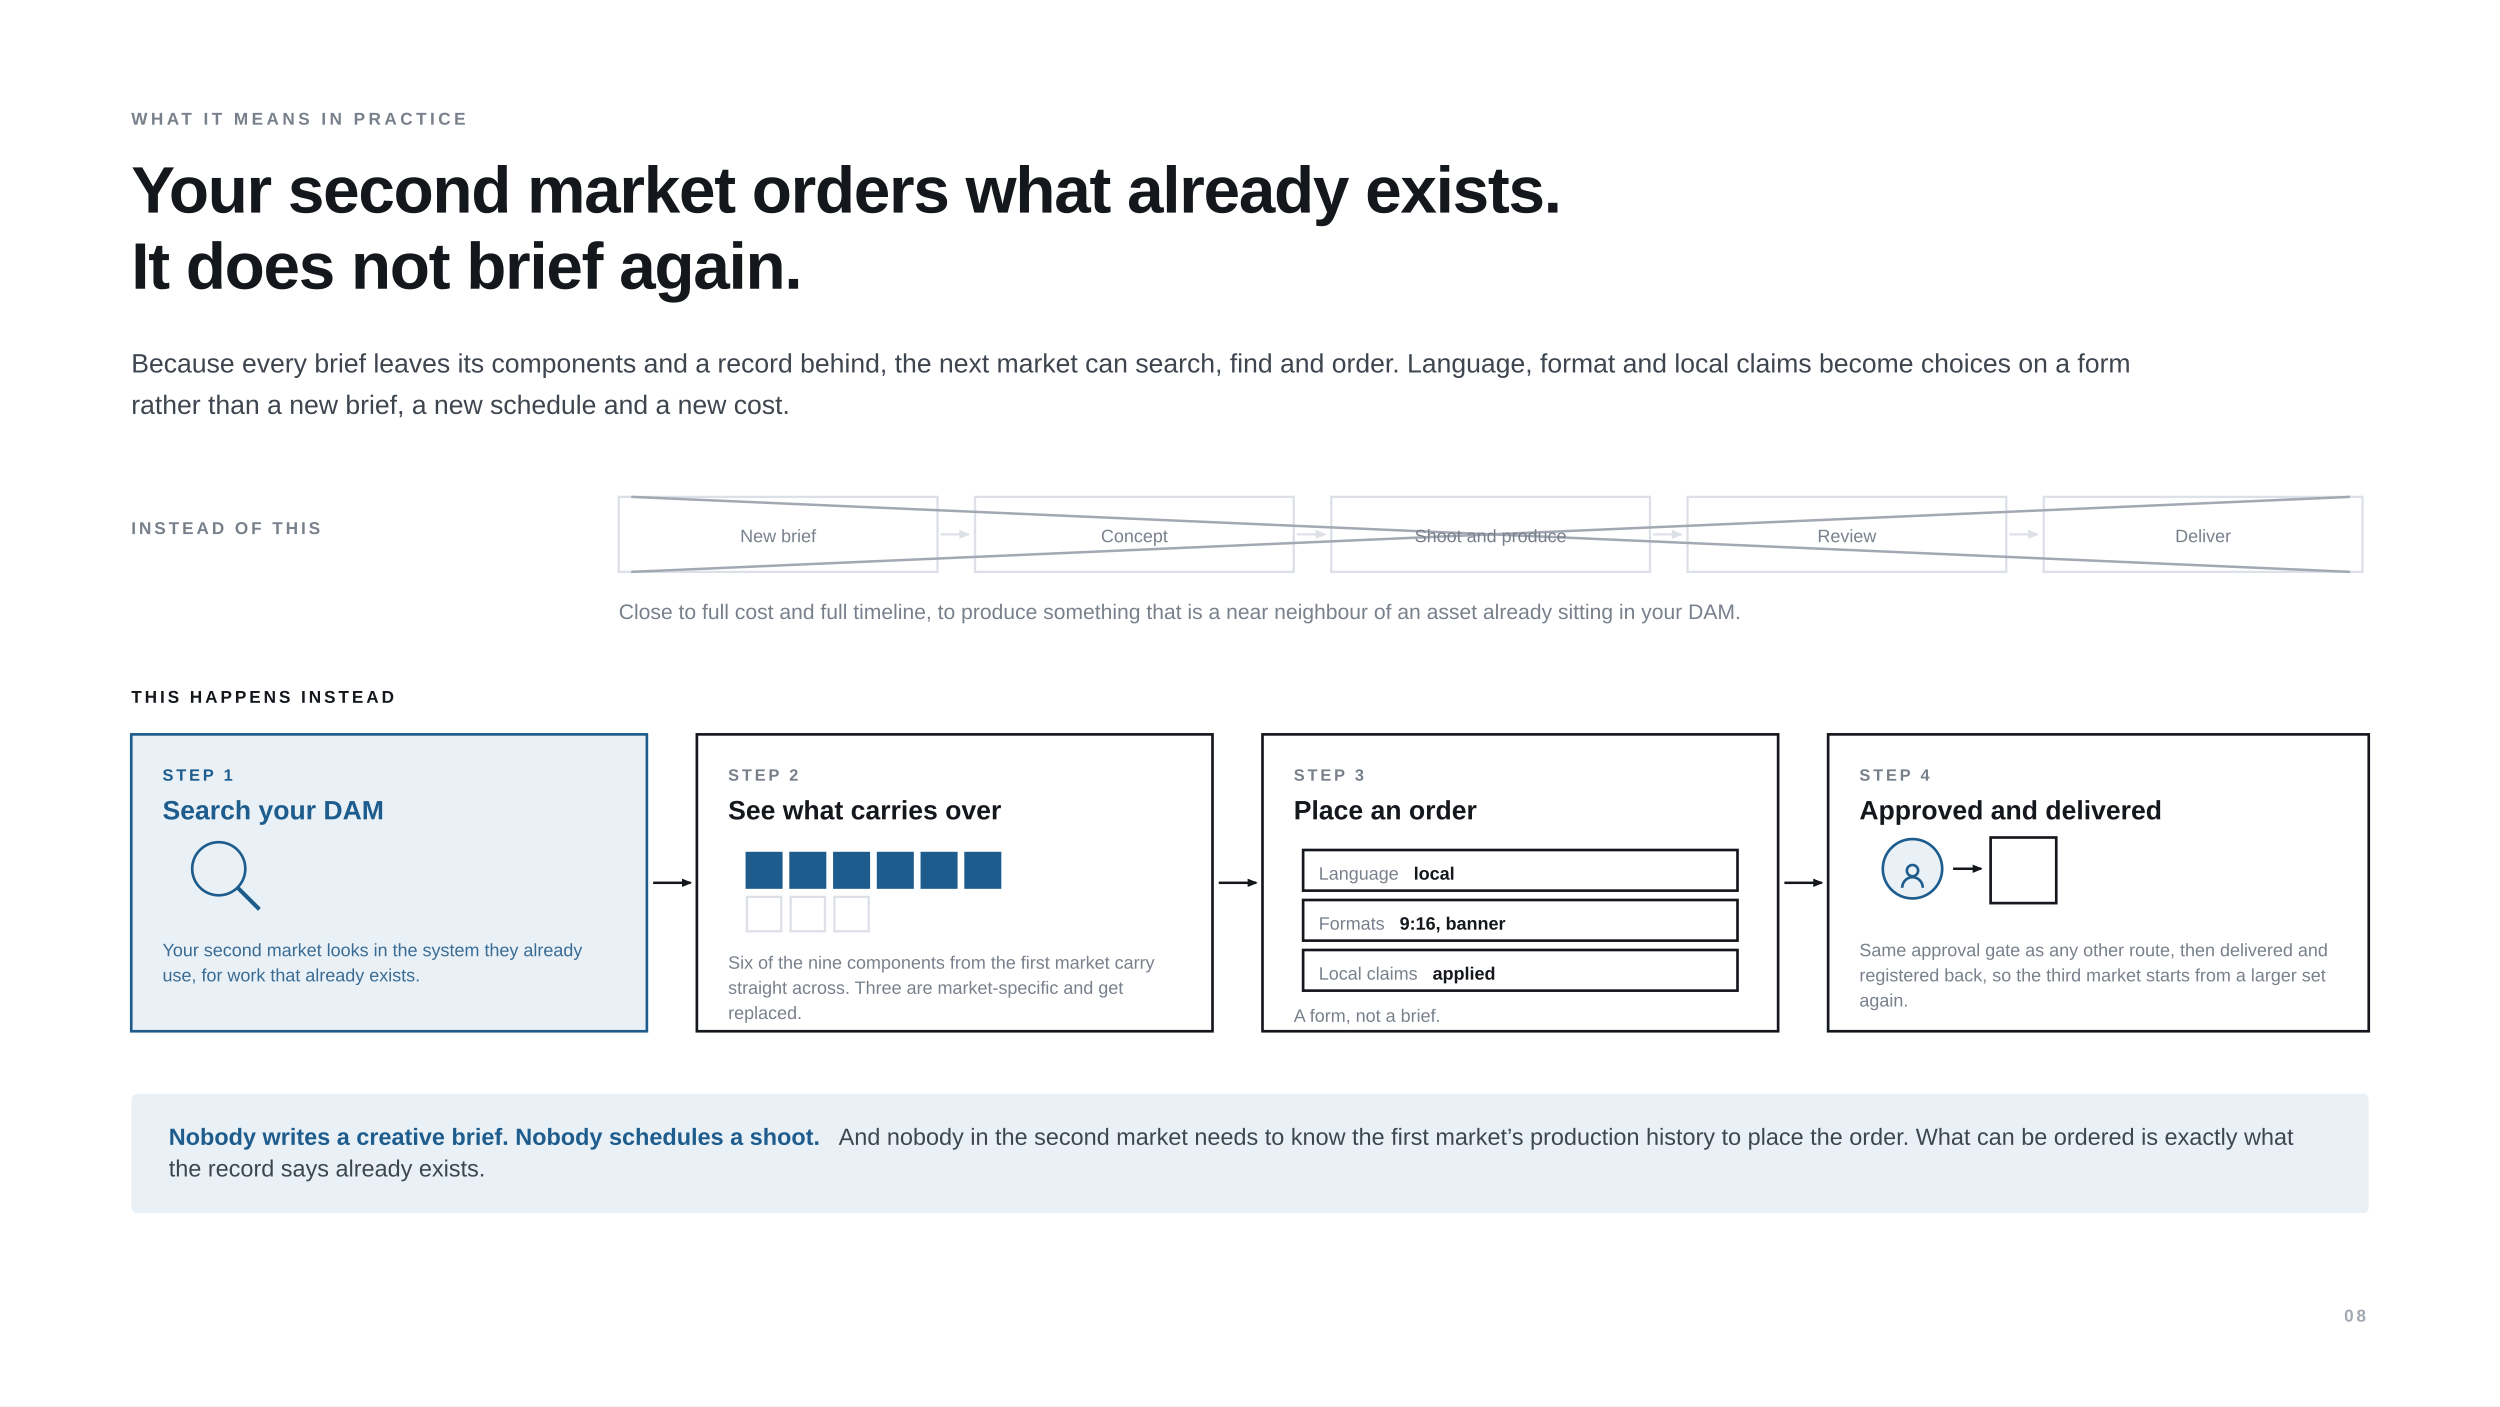
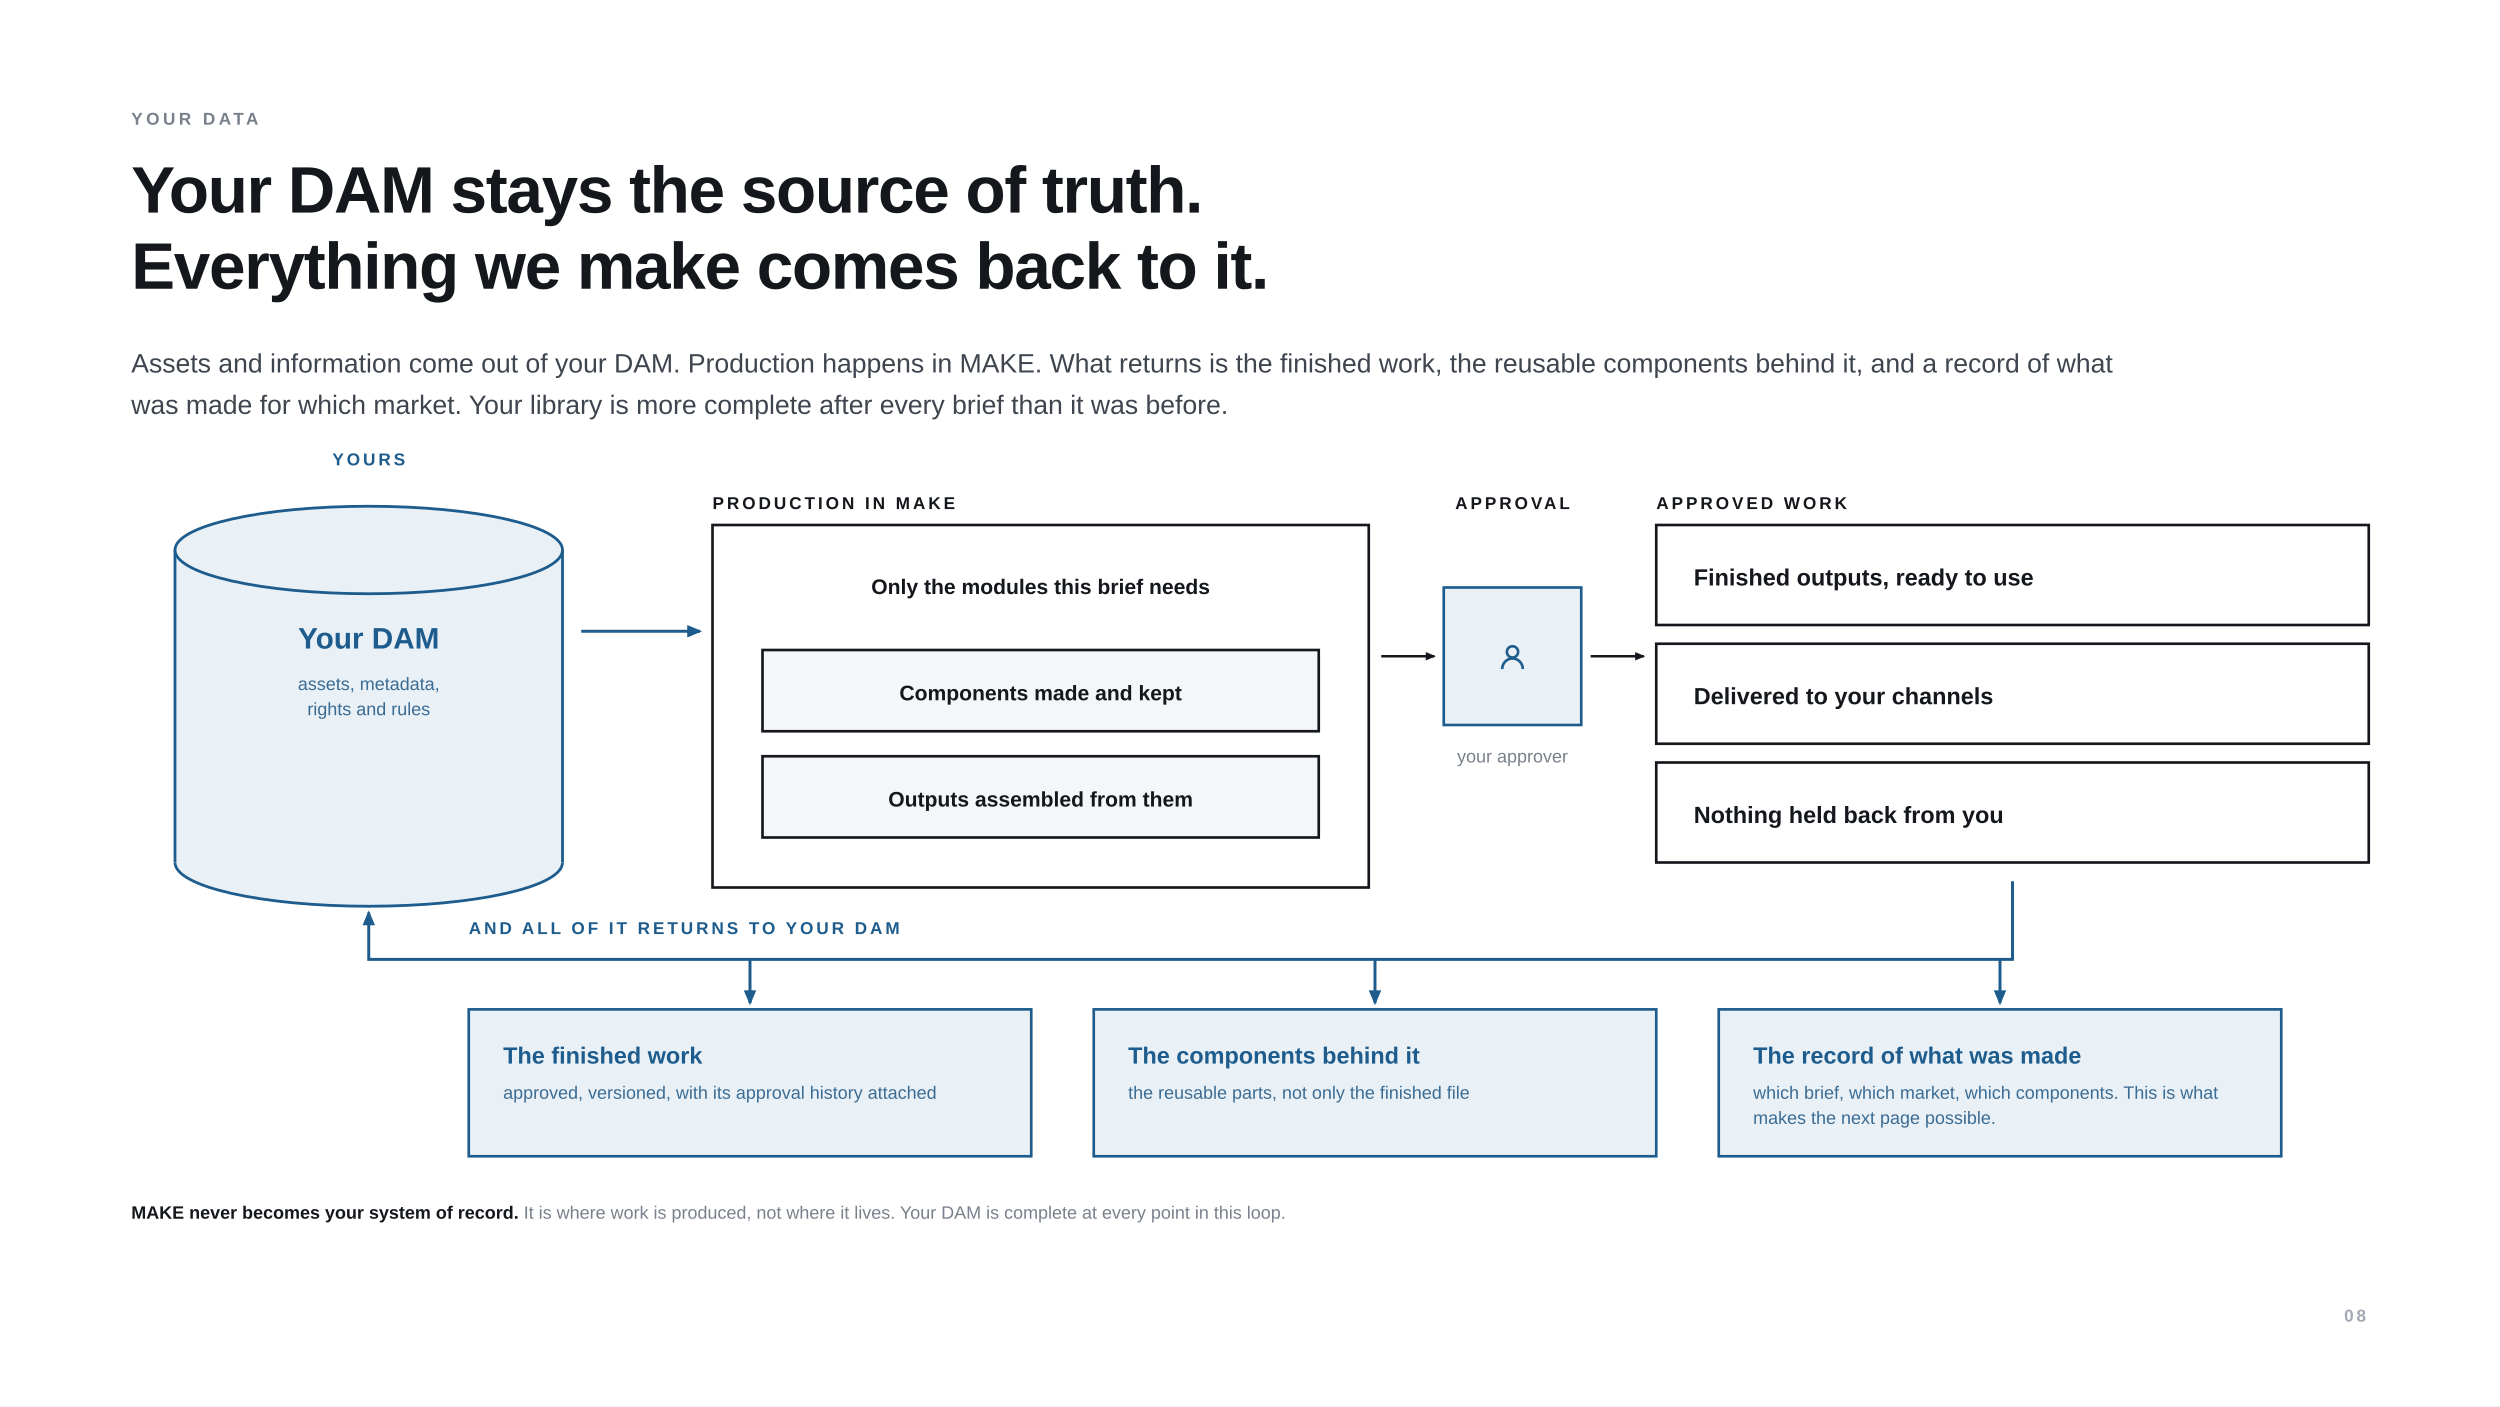
<svg xmlns="http://www.w3.org/2000/svg" width="1600" height="900" viewBox="0 0 1600 900">
  <rect x="0" y="0" width="1600" height="900" fill="#ffffff" />
  <g id="geometry">
    <defs>
      <marker id="ah" viewBox="0 0 10 10" refX="8.6" refY="5" markerWidth="5" markerHeight="5" orient="auto-start-reverse">
        <path d="M0,0.8 L10,5 L0,9.2 z" fill="#14171C" />
      </marker>
      <marker id="ah2" viewBox="0 0 10 10" refX="8.6" refY="5" markerWidth="4" markerHeight="4" orient="auto-start-reverse">
        <path d="M0,0.8 L10,5 L0,9.2 z" fill="#14171C" />
      </marker>
      <marker id="aha" viewBox="0 0 10 10" refX="8.6" refY="5" markerWidth="5" markerHeight="5" orient="auto-start-reverse">
        <path d="M0,0.8 L10,5 L0,9.2 z" fill="#1D5C8C" />
      </marker>
      <marker id="ahg" viewBox="0 0 10 10" refX="8.6" refY="5" markerWidth="5" markerHeight="5" orient="auto-start-reverse">
        <path d="M0,0.8 L10,5 L0,9.2 z" fill="#A2A9B2" />
      </marker>
      <marker id="ahh" viewBox="0 0 10 10" refX="8.6" refY="5" markerWidth="5" markerHeight="5" orient="auto-start-reverse">
        <path d="M0,0.8 L10,5 L0,9.2 z" fill="#DDE1E7" />
      </marker>
      <g id="person">
        <circle cx="0" cy="-4.8" r="3.6" fill="none" stroke="#14171C" stroke-width="1.7" />
        <path d="M-6.6,6.2 a6.6,6.8 0 0 1 13.2,0" fill="none" stroke="#14171C" stroke-width="1.7" />
      </g>
      <g id="personA">
        <circle cx="0" cy="-4.8" r="3.6" fill="none" stroke="#1D5C8C" stroke-width="1.7" />
        <path d="M-6.6,6.2 a6.6,6.8 0 0 1 13.2,0" fill="none" stroke="#1D5C8C" stroke-width="1.7" />
      </g>
      <g id="tick">
        <path d="M-5,0 l3.6,4 l7,-9" fill="none" stroke="#1D5C8C" stroke-width="2.4" stroke-linecap="round" stroke-linejoin="round" />
      </g>
      <pattern id="hg" width="7" height="7" patternTransform="rotate(45)" patternUnits="userSpaceOnUse">
        <rect width="7" height="7" fill="#F4F6F9" />
        <line x1="0" y1="0" x2="0" y2="7" stroke="#DDE1E7" stroke-width="2.4" />
      </pattern>
    </defs>
-     <rect x="396" y="318" width="204" height="48" fill="rgb(255, 255, 255)" stroke="rgb(221, 225, 231)" stroke-width="1.5" stroke-linecap="butt" stroke-linejoin="miter" />
-     <rect x="624" y="318" width="204" height="48" fill="rgb(255, 255, 255)" stroke="rgb(221, 225, 231)" stroke-width="1.5" stroke-linecap="butt" stroke-linejoin="miter" />
-     <rect x="852" y="318" width="204" height="48" fill="rgb(255, 255, 255)" stroke="rgb(221, 225, 231)" stroke-width="1.5" stroke-linecap="butt" stroke-linejoin="miter" />
-     <rect x="1080" y="318" width="204" height="48" fill="rgb(255, 255, 255)" stroke="rgb(221, 225, 231)" stroke-width="1.5" stroke-linecap="butt" stroke-linejoin="miter" />
-     <rect x="1308" y="318" width="204" height="48" fill="rgb(255, 255, 255)" stroke="rgb(221, 225, 231)" stroke-width="1.5" stroke-linecap="butt" stroke-linejoin="miter" />
-     <line x1="602" y1="342" x2="620" y2="342" marker-end="url(#ahh)" fill="none" stroke="rgb(221, 225, 231)" stroke-width="1.4" stroke-linecap="butt" stroke-linejoin="miter" />
-     <line x1="830" y1="342" x2="848" y2="342" marker-end="url(#ahh)" fill="none" stroke="rgb(221, 225, 231)" stroke-width="1.4" stroke-linecap="butt" stroke-linejoin="miter" />
-     <line x1="1058" y1="342" x2="1076" y2="342" marker-end="url(#ahh)" fill="none" stroke="rgb(221, 225, 231)" stroke-width="1.4" stroke-linecap="butt" stroke-linejoin="miter" />
-     <line x1="1286" y1="342" x2="1304" y2="342" marker-end="url(#ahh)" fill="none" stroke="rgb(221, 225, 231)" stroke-width="1.4" stroke-linecap="butt" stroke-linejoin="miter" />
-     <line x1="404" y1="366" x2="1504" y2="318" stroke="rgb(162, 169, 178)" stroke-width="1.6" fill="rgb(0, 0, 0)" stroke-linecap="butt" stroke-linejoin="miter" />
-     <line x1="404" y1="318" x2="1504" y2="366" stroke="rgb(162, 169, 178)" stroke-width="1.6" fill="rgb(0, 0, 0)" stroke-linecap="butt" stroke-linejoin="miter" />
-     <rect x="84" y="470" width="330" height="190" fill="rgb(233, 241, 247)" stroke="rgb(29, 92, 140)" stroke-width="1.7" stroke-linecap="butt" stroke-linejoin="miter" />
-     <rect x="446" y="470" width="330" height="190" fill="rgb(255, 255, 255)" stroke="rgb(20, 23, 28)" stroke-width="1.7" stroke-linecap="butt" stroke-linejoin="miter" />
-     <rect x="808" y="470" width="330" height="190" fill="rgb(255, 255, 255)" stroke="rgb(20, 23, 28)" stroke-width="1.7" stroke-linecap="butt" stroke-linejoin="miter" />
-     <rect x="1170" y="470" width="346" height="190" fill="rgb(255, 255, 255)" stroke="rgb(20, 23, 28)" stroke-width="1.7" stroke-linecap="butt" stroke-linejoin="miter" />
-     <line x1="418" y1="565" x2="442" y2="565" marker-end="url(#ah2)" fill="none" stroke="rgb(20, 23, 28)" stroke-width="1.6" stroke-linecap="butt" stroke-linejoin="miter" />
-     <line x1="780" y1="565" x2="804" y2="565" marker-end="url(#ah2)" fill="none" stroke="rgb(20, 23, 28)" stroke-width="1.6" stroke-linecap="butt" stroke-linejoin="miter" />
-     <line x1="1142" y1="565" x2="1166" y2="565" marker-end="url(#ah2)" fill="none" stroke="rgb(20, 23, 28)" stroke-width="1.6" stroke-linecap="butt" stroke-linejoin="miter" />
-     <circle cx="140" cy="556" r="17" fill="rgb(233, 241, 247)" stroke="rgb(29, 92, 140)" stroke-width="1.7" stroke-linecap="butt" stroke-linejoin="miter" />
-     <line x1="152" y1="568" x2="166" y2="582" stroke="rgb(29, 92, 140)" stroke-width="2.6" fill="rgb(0, 0, 0)" stroke-linecap="butt" stroke-linejoin="miter" />
-     <rect x="478" y="546" width="22" height="22" fill="rgb(29, 92, 140)" stroke="rgb(29, 92, 140)" stroke-width="1.7" stroke-linecap="butt" stroke-linejoin="miter" />
-     <rect x="506" y="546" width="22" height="22" fill="rgb(29, 92, 140)" stroke="rgb(29, 92, 140)" stroke-width="1.7" stroke-linecap="butt" stroke-linejoin="miter" />
-     <rect x="534" y="546" width="22" height="22" fill="rgb(29, 92, 140)" stroke="rgb(29, 92, 140)" stroke-width="1.7" stroke-linecap="butt" stroke-linejoin="miter" />
-     <rect x="562" y="546" width="22" height="22" fill="rgb(29, 92, 140)" stroke="rgb(29, 92, 140)" stroke-width="1.7" stroke-linecap="butt" stroke-linejoin="miter" />
-     <rect x="590" y="546" width="22" height="22" fill="rgb(29, 92, 140)" stroke="rgb(29, 92, 140)" stroke-width="1.7" stroke-linecap="butt" stroke-linejoin="miter" />
-     <rect x="618" y="546" width="22" height="22" fill="rgb(29, 92, 140)" stroke="rgb(29, 92, 140)" stroke-width="1.7" stroke-linecap="butt" stroke-linejoin="miter" />
-     <rect x="478" y="574" width="22" height="22" fill="rgb(255, 255, 255)" stroke="rgb(221, 225, 231)" stroke-width="1.5" stroke-linecap="butt" stroke-linejoin="miter" />
-     <rect x="506" y="574" width="22" height="22" fill="rgb(255, 255, 255)" stroke="rgb(221, 225, 231)" stroke-width="1.5" stroke-linecap="butt" stroke-linejoin="miter" />
-     <rect x="534" y="574" width="22" height="22" fill="rgb(255, 255, 255)" stroke="rgb(221, 225, 231)" stroke-width="1.5" stroke-linecap="butt" stroke-linejoin="miter" />
-     <rect x="834" y="544" width="278" height="26" fill="rgb(255, 255, 255)" stroke="rgb(20, 23, 28)" stroke-width="1.7" stroke-linecap="butt" stroke-linejoin="miter" />
-     <rect x="834" y="576" width="278" height="26" fill="rgb(255, 255, 255)" stroke="rgb(20, 23, 28)" stroke-width="1.7" stroke-linecap="butt" stroke-linejoin="miter" />
-     <rect x="834" y="608" width="278" height="26" fill="rgb(255, 255, 255)" stroke="rgb(20, 23, 28)" stroke-width="1.7" stroke-linecap="butt" stroke-linejoin="miter" />
-     <circle cx="1224" cy="556" r="19" fill="rgb(233, 241, 247)" stroke="rgb(29, 92, 140)" stroke-width="1.7" stroke-linecap="butt" stroke-linejoin="miter" />
-     <use href="#personA" x="1224" y="562" fill="rgb(0, 0, 0)" stroke="none" stroke-width="1" stroke-linecap="butt" stroke-linejoin="miter" />
-     <rect x="1274" y="536" width="42" height="42" fill="rgb(255, 255, 255)" stroke="rgb(20, 23, 28)" stroke-width="1.7" stroke-linecap="butt" stroke-linejoin="miter" />
-     <line x1="1250" y1="556" x2="1268" y2="556" marker-end="url(#ah2)" fill="none" stroke="rgb(20, 23, 28)" stroke-width="1.6" stroke-linecap="butt" stroke-linejoin="miter" />
+     <rect x="112" y="352" width="248" height="200" fill="rgb(233, 241, 247)" stroke="none" stroke-width="1" stroke-linecap="butt" stroke-linejoin="miter" />
+     <line x1="112" y1="352" x2="112" y2="552" stroke="rgb(29, 92, 140)" stroke-width="1.8" fill="rgb(0, 0, 0)" stroke-linecap="butt" stroke-linejoin="miter" />
+     <line x1="360" y1="352" x2="360" y2="552" stroke="rgb(29, 92, 140)" stroke-width="1.8" fill="rgb(0, 0, 0)" stroke-linecap="butt" stroke-linejoin="miter" />
+     <path d="M112,552 a124,28 0 0 0 248,0" fill="rgb(233, 241, 247)" stroke="rgb(29, 92, 140)" stroke-width="1.8" stroke-linecap="butt" stroke-linejoin="miter" />
+     <ellipse cx="236" cy="352" rx="124" ry="28" fill="rgb(233, 241, 247)" stroke="rgb(29, 92, 140)" stroke-width="1.8" stroke-linecap="butt" stroke-linejoin="miter" />
+     <line x1="372" y1="404" x2="448" y2="404" marker-end="url(#aha)" fill="none" stroke="rgb(29, 92, 140)" stroke-width="1.9" stroke-linecap="butt" stroke-linejoin="miter" />
+     <rect x="456" y="336" width="420" height="232" stroke-width="1.7" fill="rgb(255, 255, 255)" stroke="rgb(20, 23, 28)" stroke-linecap="butt" stroke-linejoin="miter" />
+     <rect x="488" y="416" width="356" height="52" fill="rgb(244, 246, 249)" stroke="rgb(20, 23, 28)" stroke-width="1.7" stroke-linecap="butt" stroke-linejoin="miter" />
+     <rect x="488" y="484" width="356" height="52" fill="rgb(244, 246, 249)" stroke="rgb(20, 23, 28)" stroke-width="1.7" stroke-linecap="butt" stroke-linejoin="miter" />
+     <rect x="924" y="376" width="88" height="88" fill="rgb(233, 241, 247)" stroke="rgb(29, 92, 140)" stroke-width="1.7" stroke-linecap="butt" stroke-linejoin="miter" />
+     <use href="#personA" x="968" y="422" fill="rgb(0, 0, 0)" stroke="none" stroke-width="1" stroke-linecap="butt" stroke-linejoin="miter" />
+     <line x1="884" y1="420" x2="918" y2="420" marker-end="url(#ah2)" fill="none" stroke="rgb(20, 23, 28)" stroke-width="1.6" stroke-linecap="butt" stroke-linejoin="miter" />
+     <line x1="1018" y1="420" x2="1052" y2="420" marker-end="url(#ah2)" fill="none" stroke="rgb(20, 23, 28)" stroke-width="1.6" stroke-linecap="butt" stroke-linejoin="miter" />
+     <rect x="1060" y="336" width="456" height="64" fill="rgb(255, 255, 255)" stroke="rgb(20, 23, 28)" stroke-width="1.7" stroke-linecap="butt" stroke-linejoin="miter" />
+     <rect x="1060" y="412" width="456" height="64" fill="rgb(255, 255, 255)" stroke="rgb(20, 23, 28)" stroke-width="1.7" stroke-linecap="butt" stroke-linejoin="miter" />
+     <rect x="1060" y="488" width="456" height="64" fill="rgb(255, 255, 255)" stroke="rgb(20, 23, 28)" stroke-width="1.7" stroke-linecap="butt" stroke-linejoin="miter" />
+     <path d="M1288,564 L1288,614 L236,614 L236,584" marker-end="url(#aha)" fill="none" stroke="rgb(29, 92, 140)" stroke-width="1.9" stroke-linecap="butt" stroke-linejoin="miter" />
+     <rect x="300" y="646" width="360" height="94" fill="rgb(233, 241, 247)" stroke="rgb(29, 92, 140)" stroke-width="1.7" stroke-linecap="butt" stroke-linejoin="miter" />
+     <rect x="700" y="646" width="360" height="94" fill="rgb(233, 241, 247)" stroke="rgb(29, 92, 140)" stroke-width="1.7" stroke-linecap="butt" stroke-linejoin="miter" />
+     <rect x="1100" y="646" width="360" height="94" fill="rgb(233, 241, 247)" stroke="rgb(29, 92, 140)" stroke-width="1.7" stroke-linecap="butt" stroke-linejoin="miter" />
+     <line x1="480" y1="614" x2="480" y2="642" marker-end="url(#aha)" fill="none" stroke="rgb(29, 92, 140)" stroke-width="1.9" stroke-linecap="butt" stroke-linejoin="miter" />
+     <line x1="880" y1="614" x2="880" y2="642" marker-end="url(#aha)" fill="none" stroke="rgb(29, 92, 140)" stroke-width="1.9" stroke-linecap="butt" stroke-linejoin="miter" />
+     <line x1="1280" y1="614" x2="1280" y2="642" marker-end="url(#aha)" fill="none" stroke="rgb(29, 92, 140)" stroke-width="1.9" stroke-linecap="butt" stroke-linejoin="miter" />
  </g>
  <g id="boxes-and-text">
-     <rect x="84" y="700" width="1432" height="76.5" rx="4" fill="rgb(233, 241, 247)" stroke="none" />
-     <text x="84" y="79.81" fill="rgb(120, 128, 139)" font-family="Arial, Helvetica, sans-serif" font-size="11" font-weight="700" letter-spacing="2.2" xml:space="preserve">WHAT IT MEANS IN PRACTICE</text>
-     <text x="84" y="136.05" fill="rgb(20, 23, 28)" font-family="Arial, Helvetica, sans-serif" font-size="42" font-weight="700" letter-spacing="-0.8" xml:space="preserve">Your second market orders what already exists.</text>
-     <text x="84" y="184.77" fill="rgb(20, 23, 28)" font-family="Arial, Helvetica, sans-serif" font-size="42" font-weight="700" letter-spacing="-0.8" xml:space="preserve">It does not brief again.</text>
-     <text x="84" y="238.39" fill="rgb(62, 69, 79)" font-family="Arial, Helvetica, sans-serif" font-size="17" xml:space="preserve">Because every brief leaves its components and a record behind, the next market can search, find and order. Language, format and local claims become choices on a form </text>
-     <text x="84" y="264.91" fill="rgb(62, 69, 79)" font-family="Arial, Helvetica, sans-serif" font-size="17" xml:space="preserve">rather than a new brief, a new schedule and a new cost.</text>
-     <text x="84" y="341.81" fill="rgb(120, 128, 139)" font-family="Arial, Helvetica, sans-serif" font-size="11" font-weight="700" letter-spacing="1.87" xml:space="preserve">INSTEAD OF THIS</text>
-     <text x="497.99" y="346.98" fill="rgb(120, 128, 139)" font-family="Arial, Helvetica, sans-serif" font-size="11.5" text-anchor="middle" xml:space="preserve">New brief</text>
-     <text x="726" y="346.98" fill="rgb(120, 128, 139)" font-family="Arial, Helvetica, sans-serif" font-size="11.5" text-anchor="middle" xml:space="preserve">Concept</text>
-     <text x="953.99" y="346.98" fill="rgb(120, 128, 139)" font-family="Arial, Helvetica, sans-serif" font-size="11.5" text-anchor="middle" xml:space="preserve">Shoot and produce</text>
-     <text x="1182" y="346.98" fill="rgb(120, 128, 139)" font-family="Arial, Helvetica, sans-serif" font-size="11.5" text-anchor="middle" xml:space="preserve">Review</text>
-     <text x="1409.99" y="346.98" fill="rgb(120, 128, 139)" font-family="Arial, Helvetica, sans-serif" font-size="11.5" text-anchor="middle" xml:space="preserve">Deliver</text>
-     <text x="396" y="396.18" fill="rgb(120, 128, 139)" font-family="Arial, Helvetica, sans-serif" font-size="13.5" xml:space="preserve">Close to full cost and full timeline, to produce something that is a near neighbour of an asset already sitting in your DAM.</text>
-     <text x="84" y="449.81" fill="rgb(20, 23, 28)" font-family="Arial, Helvetica, sans-serif" font-size="11" font-weight="700" letter-spacing="1.87" xml:space="preserve">THIS HAPPENS INSTEAD</text>
-     <text x="104" y="499.64" fill="rgb(29, 92, 140)" font-family="Arial, Helvetica, sans-serif" font-size="10.5" font-weight="700" letter-spacing="1.79" xml:space="preserve">STEP 1</text>
-     <text x="104" y="524.39" fill="rgb(29, 92, 140)" font-family="Arial, Helvetica, sans-serif" font-size="17" font-weight="700" xml:space="preserve">Search your DAM</text>
-     <text x="104" y="611.98" fill="rgb(58, 107, 147)" font-family="Arial, Helvetica, sans-serif" font-size="11.5" xml:space="preserve">Your second market looks in the system they already </text>
-     <text x="104" y="628.08" fill="rgb(58, 107, 147)" font-family="Arial, Helvetica, sans-serif" font-size="11.5" xml:space="preserve">use, for work that already exists.</text>
-     <text x="466" y="499.64" fill="rgb(120, 128, 139)" font-family="Arial, Helvetica, sans-serif" font-size="10.5" font-weight="700" letter-spacing="1.79" xml:space="preserve">STEP 2</text>
-     <text x="466" y="524.39" fill="rgb(20, 23, 28)" font-family="Arial, Helvetica, sans-serif" font-size="17" font-weight="700" xml:space="preserve">See what carries over</text>
-     <text x="466" y="619.98" fill="rgb(120, 128, 139)" font-family="Arial, Helvetica, sans-serif" font-size="11.5" xml:space="preserve">Six of the nine components from the first market carry </text>
-     <text x="466" y="636.08" fill="rgb(120, 128, 139)" font-family="Arial, Helvetica, sans-serif" font-size="11.5" xml:space="preserve">straight across. Three are market-specific and get </text>
-     <text x="466" y="652.17" fill="rgb(120, 128, 139)" font-family="Arial, Helvetica, sans-serif" font-size="11.5" xml:space="preserve">replaced.</text>
-     <text x="828" y="499.64" fill="rgb(120, 128, 139)" font-family="Arial, Helvetica, sans-serif" font-size="10.5" font-weight="700" letter-spacing="1.79" xml:space="preserve">STEP 3</text>
-     <text x="828" y="524.39" fill="rgb(20, 23, 28)" font-family="Arial, Helvetica, sans-serif" font-size="17" font-weight="700" xml:space="preserve">Place an order</text>
-     <text x="844" y="562.98" fill="rgb(120, 128, 139)" font-family="Arial, Helvetica, sans-serif" font-size="11.5" xml:space="preserve">Language   </text>
-     <text x="904.77" y="562.98" fill="rgb(20, 23, 28)" font-family="Arial, Helvetica, sans-serif" font-size="11.5" font-weight="700" xml:space="preserve">local</text>
-     <text x="844" y="594.98" fill="rgb(120, 128, 139)" font-family="Arial, Helvetica, sans-serif" font-size="11.5" xml:space="preserve">Formats   </text>
-     <text x="895.77" y="594.98" fill="rgb(20, 23, 28)" font-family="Arial, Helvetica, sans-serif" font-size="11.5" font-weight="700" xml:space="preserve">9:16, banner</text>
-     <text x="844" y="626.98" fill="rgb(120, 128, 139)" font-family="Arial, Helvetica, sans-serif" font-size="11.5" xml:space="preserve">Local claims   </text>
-     <text x="916.86" y="626.98" fill="rgb(20, 23, 28)" font-family="Arial, Helvetica, sans-serif" font-size="11.5" font-weight="700" xml:space="preserve">applied</text>
-     <text x="828" y="653.98" fill="rgb(120, 128, 139)" font-family="Arial, Helvetica, sans-serif" font-size="11.5" xml:space="preserve">A form, not a brief.</text>
-     <text x="1190" y="499.64" fill="rgb(120, 128, 139)" font-family="Arial, Helvetica, sans-serif" font-size="10.5" font-weight="700" letter-spacing="1.79" xml:space="preserve">STEP 4</text>
-     <text x="1190" y="524.39" fill="rgb(20, 23, 28)" font-family="Arial, Helvetica, sans-serif" font-size="17" font-weight="700" xml:space="preserve">Approved and delivered</text>
-     <text x="1190" y="611.98" fill="rgb(120, 128, 139)" font-family="Arial, Helvetica, sans-serif" font-size="11.5" xml:space="preserve">Same approval gate as any other route, then delivered and </text>
-     <text x="1190" y="628.08" fill="rgb(120, 128, 139)" font-family="Arial, Helvetica, sans-serif" font-size="11.5" xml:space="preserve">registered back, so the third market starts from a larger set </text>
-     <text x="1190" y="644.17" fill="rgb(120, 128, 139)" font-family="Arial, Helvetica, sans-serif" font-size="11.5" xml:space="preserve">again.</text>
-     <text x="108" y="732.7" fill="rgb(29, 92, 140)" font-family="Arial, Helvetica, sans-serif" font-size="15" font-weight="700" xml:space="preserve">Nobody writes a creative brief. Nobody schedules a shoot.</text>
-     <text x="529.23" y="732.7" fill="rgb(62, 69, 79)" font-family="Arial, Helvetica, sans-serif" font-size="15" xml:space="preserve">  And nobody in the second market needs to know the first market’s production history to place the order. What can be ordered is exactly what </text>
-     <text x="108" y="752.95" fill="rgb(62, 69, 79)" font-family="Arial, Helvetica, sans-serif" font-size="15" xml:space="preserve">the record says already exists.</text>
+     <text x="84" y="79.81" fill="rgb(120, 128, 139)" font-family="Arial, Helvetica, sans-serif" font-size="11" font-weight="700" letter-spacing="2.2" xml:space="preserve">YOUR DATA</text>
+     <text x="84" y="136.05" fill="rgb(20, 23, 28)" font-family="Arial, Helvetica, sans-serif" font-size="42" font-weight="700" letter-spacing="-0.8" xml:space="preserve">Your DAM stays the source of truth.</text>
+     <text x="84" y="184.77" fill="rgb(20, 23, 28)" font-family="Arial, Helvetica, sans-serif" font-size="42" font-weight="700" letter-spacing="-0.8" xml:space="preserve">Everything we make comes back to it.</text>
+     <text x="84" y="238.39" fill="rgb(62, 69, 79)" font-family="Arial, Helvetica, sans-serif" font-size="17" xml:space="preserve">Assets and information come out of your DAM. Production happens in MAKE. What returns is the finished work, the reusable components behind it, and a record of what </text>
+     <text x="84" y="264.91" fill="rgb(62, 69, 79)" font-family="Arial, Helvetica, sans-serif" font-size="17" xml:space="preserve">was made for which market. Your library is more complete after every brief than it was before.</text>
+     <text x="236" y="297.81" fill="rgb(29, 92, 140)" font-family="Arial, Helvetica, sans-serif" font-size="11" font-weight="700" letter-spacing="1.87" text-anchor="middle" xml:space="preserve">YOURS</text>
+     <text x="235.99" y="415.08" fill="rgb(29, 92, 140)" font-family="Arial, Helvetica, sans-serif" font-size="19" font-weight="700" text-anchor="middle" xml:space="preserve">Your DAM</text>
+     <text x="236" y="441.63" fill="rgb(58, 107, 147)" font-family="Arial, Helvetica, sans-serif" font-size="11.5" text-anchor="middle" xml:space="preserve">assets, metadata,</text>
+     <text x="236" y="457.72" fill="rgb(58, 107, 147)" font-family="Arial, Helvetica, sans-serif" font-size="11.5" text-anchor="middle" xml:space="preserve">rights and rules</text>
+     <text x="456" y="325.81" fill="rgb(20, 23, 28)" font-family="Arial, Helvetica, sans-serif" font-size="11" font-weight="700" letter-spacing="1.87" xml:space="preserve">PRODUCTION IN MAKE</text>
+     <text x="665.99" y="380.18" fill="rgb(20, 23, 28)" font-family="Arial, Helvetica, sans-serif" font-size="13.5" font-weight="700" text-anchor="middle" xml:space="preserve">Only the modules this brief needs</text>
+     <text x="666" y="448.18" fill="rgb(20, 23, 28)" font-family="Arial, Helvetica, sans-serif" font-size="13.5" font-weight="700" text-anchor="middle" xml:space="preserve">Components made and kept</text>
+     <text x="665.99" y="516.18" fill="rgb(20, 23, 28)" font-family="Arial, Helvetica, sans-serif" font-size="13.5" font-weight="700" text-anchor="middle" xml:space="preserve">Outputs assembled from them</text>
+     <text x="967.99" y="325.81" fill="rgb(20, 23, 28)" font-family="Arial, Helvetica, sans-serif" font-size="11" font-weight="700" letter-spacing="1.87" text-anchor="middle" xml:space="preserve">APPROVAL</text>
+     <text x="968" y="487.98" fill="rgb(120, 128, 139)" font-family="Arial, Helvetica, sans-serif" font-size="11.5" text-anchor="middle" xml:space="preserve">your approver</text>
+     <text x="1060" y="325.81" fill="rgb(20, 23, 28)" font-family="Arial, Helvetica, sans-serif" font-size="11" font-weight="700" letter-spacing="1.87" xml:space="preserve">APPROVED WORK</text>
+     <text x="1084" y="374.7" fill="rgb(20, 23, 28)" font-family="Arial, Helvetica, sans-serif" font-size="15" font-weight="700" xml:space="preserve">Finished outputs, ready to use</text>
+     <text x="1084" y="450.7" fill="rgb(20, 23, 28)" font-family="Arial, Helvetica, sans-serif" font-size="15" font-weight="700" xml:space="preserve">Delivered to your channels</text>
+     <text x="1084" y="526.7" fill="rgb(20, 23, 28)" font-family="Arial, Helvetica, sans-serif" font-size="15" font-weight="700" xml:space="preserve">Nothing held back from you</text>
+     <text x="300" y="597.81" fill="rgb(29, 92, 140)" font-family="Arial, Helvetica, sans-serif" font-size="11" font-weight="700" letter-spacing="1.87" xml:space="preserve">AND ALL OF IT RETURNS TO YOUR DAM</text>
+     <text x="322" y="680.7" fill="rgb(29, 92, 140)" font-family="Arial, Helvetica, sans-serif" font-size="15" font-weight="700" xml:space="preserve">The finished work</text>
+     <text x="322" y="703.23" fill="rgb(58, 107, 147)" font-family="Arial, Helvetica, sans-serif" font-size="11.5" xml:space="preserve">approved, versioned, with its approval history attached</text>
+     <text x="722" y="680.7" fill="rgb(29, 92, 140)" font-family="Arial, Helvetica, sans-serif" font-size="15" font-weight="700" xml:space="preserve">The components behind it</text>
+     <text x="722" y="703.23" fill="rgb(58, 107, 147)" font-family="Arial, Helvetica, sans-serif" font-size="11.5" xml:space="preserve">the reusable parts, not only the finished file</text>
+     <text x="1122" y="680.7" fill="rgb(29, 92, 140)" font-family="Arial, Helvetica, sans-serif" font-size="15" font-weight="700" xml:space="preserve">The record of what was made</text>
+     <text x="1122" y="703.23" fill="rgb(58, 107, 147)" font-family="Arial, Helvetica, sans-serif" font-size="11.5" xml:space="preserve">which brief, which market, which components. This is what </text>
+     <text x="1122" y="719.33" fill="rgb(58, 107, 147)" font-family="Arial, Helvetica, sans-serif" font-size="11.5" xml:space="preserve">makes the next page possible.</text>
+     <text x="84" y="779.98" fill="rgb(20, 23, 28)" font-family="Arial, Helvetica, sans-serif" font-size="11.5" font-weight="700" xml:space="preserve">MAKE never becomes your system of record.</text>
+     <text x="331.98" y="779.98" fill="rgb(120, 128, 139)" font-family="Arial, Helvetica, sans-serif" font-size="11.5" xml:space="preserve"> It is where work is produced, not where it lives. Your DAM is complete at every point in this loop.</text>
    <text x="1500.23" y="845.81" fill="rgb(162, 169, 178)" font-family="Arial, Helvetica, sans-serif" font-size="11" font-weight="700" letter-spacing="1.76" xml:space="preserve">08</text>
  </g>
</svg>
